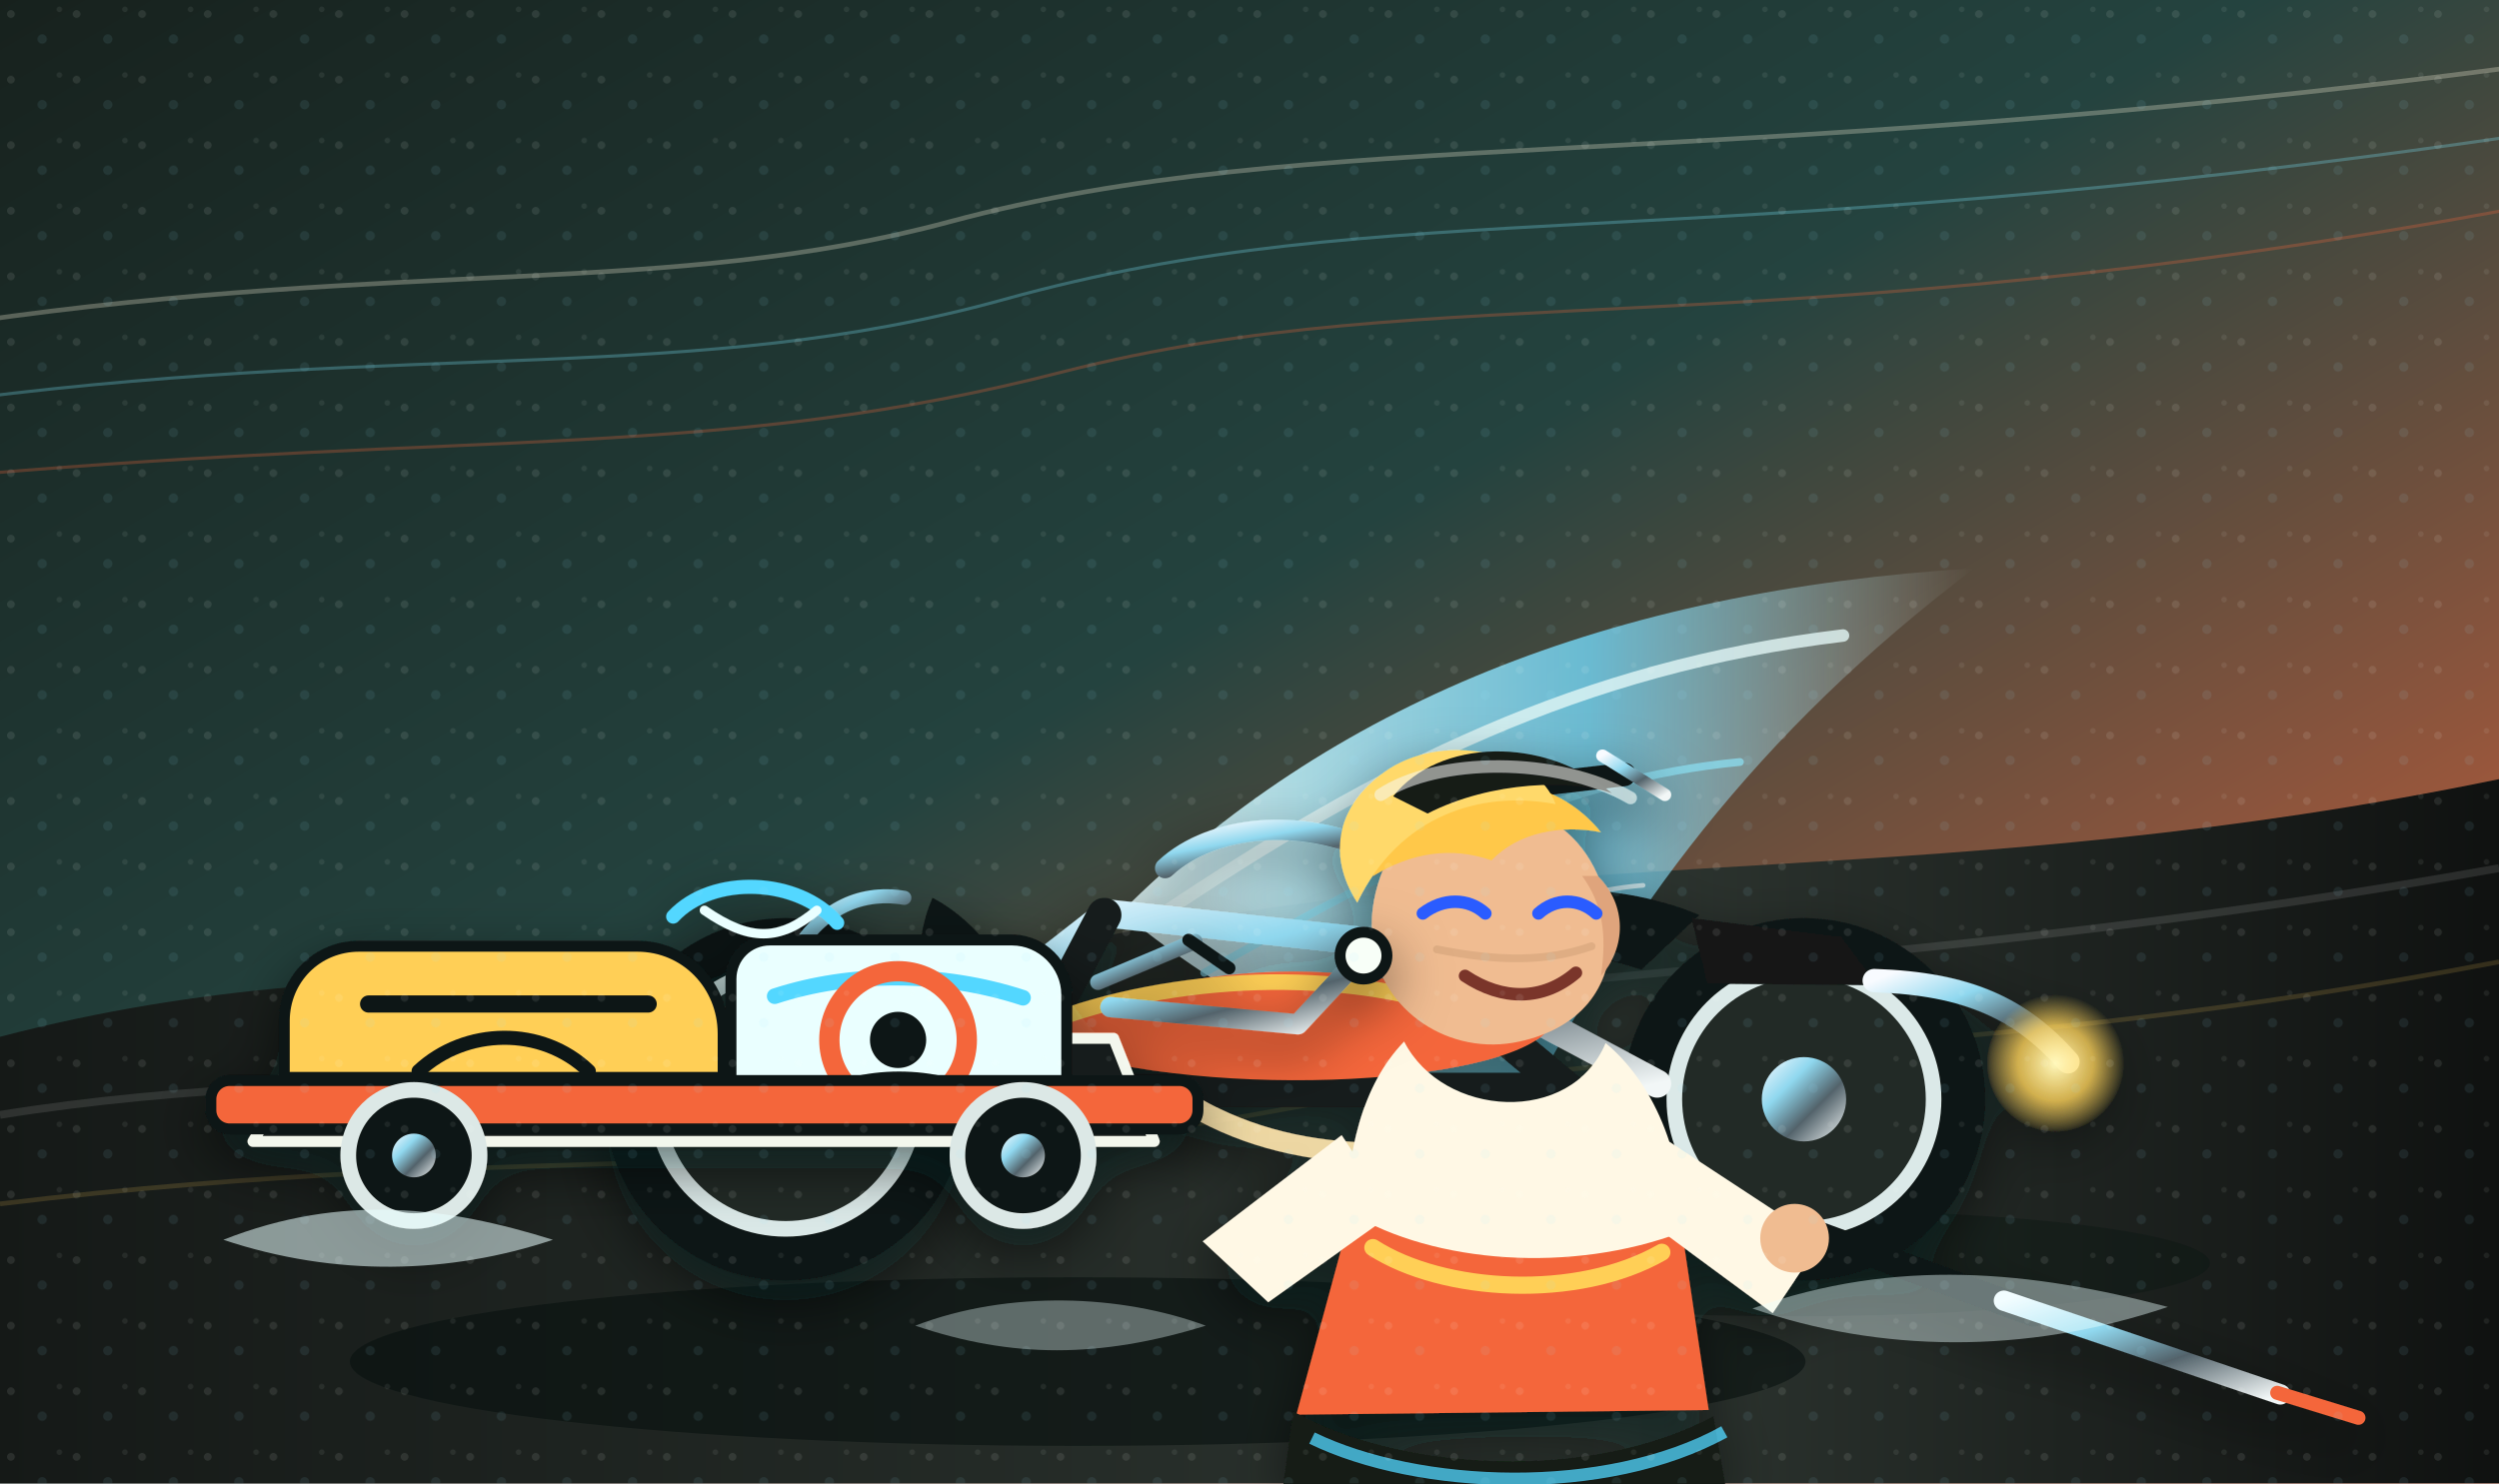
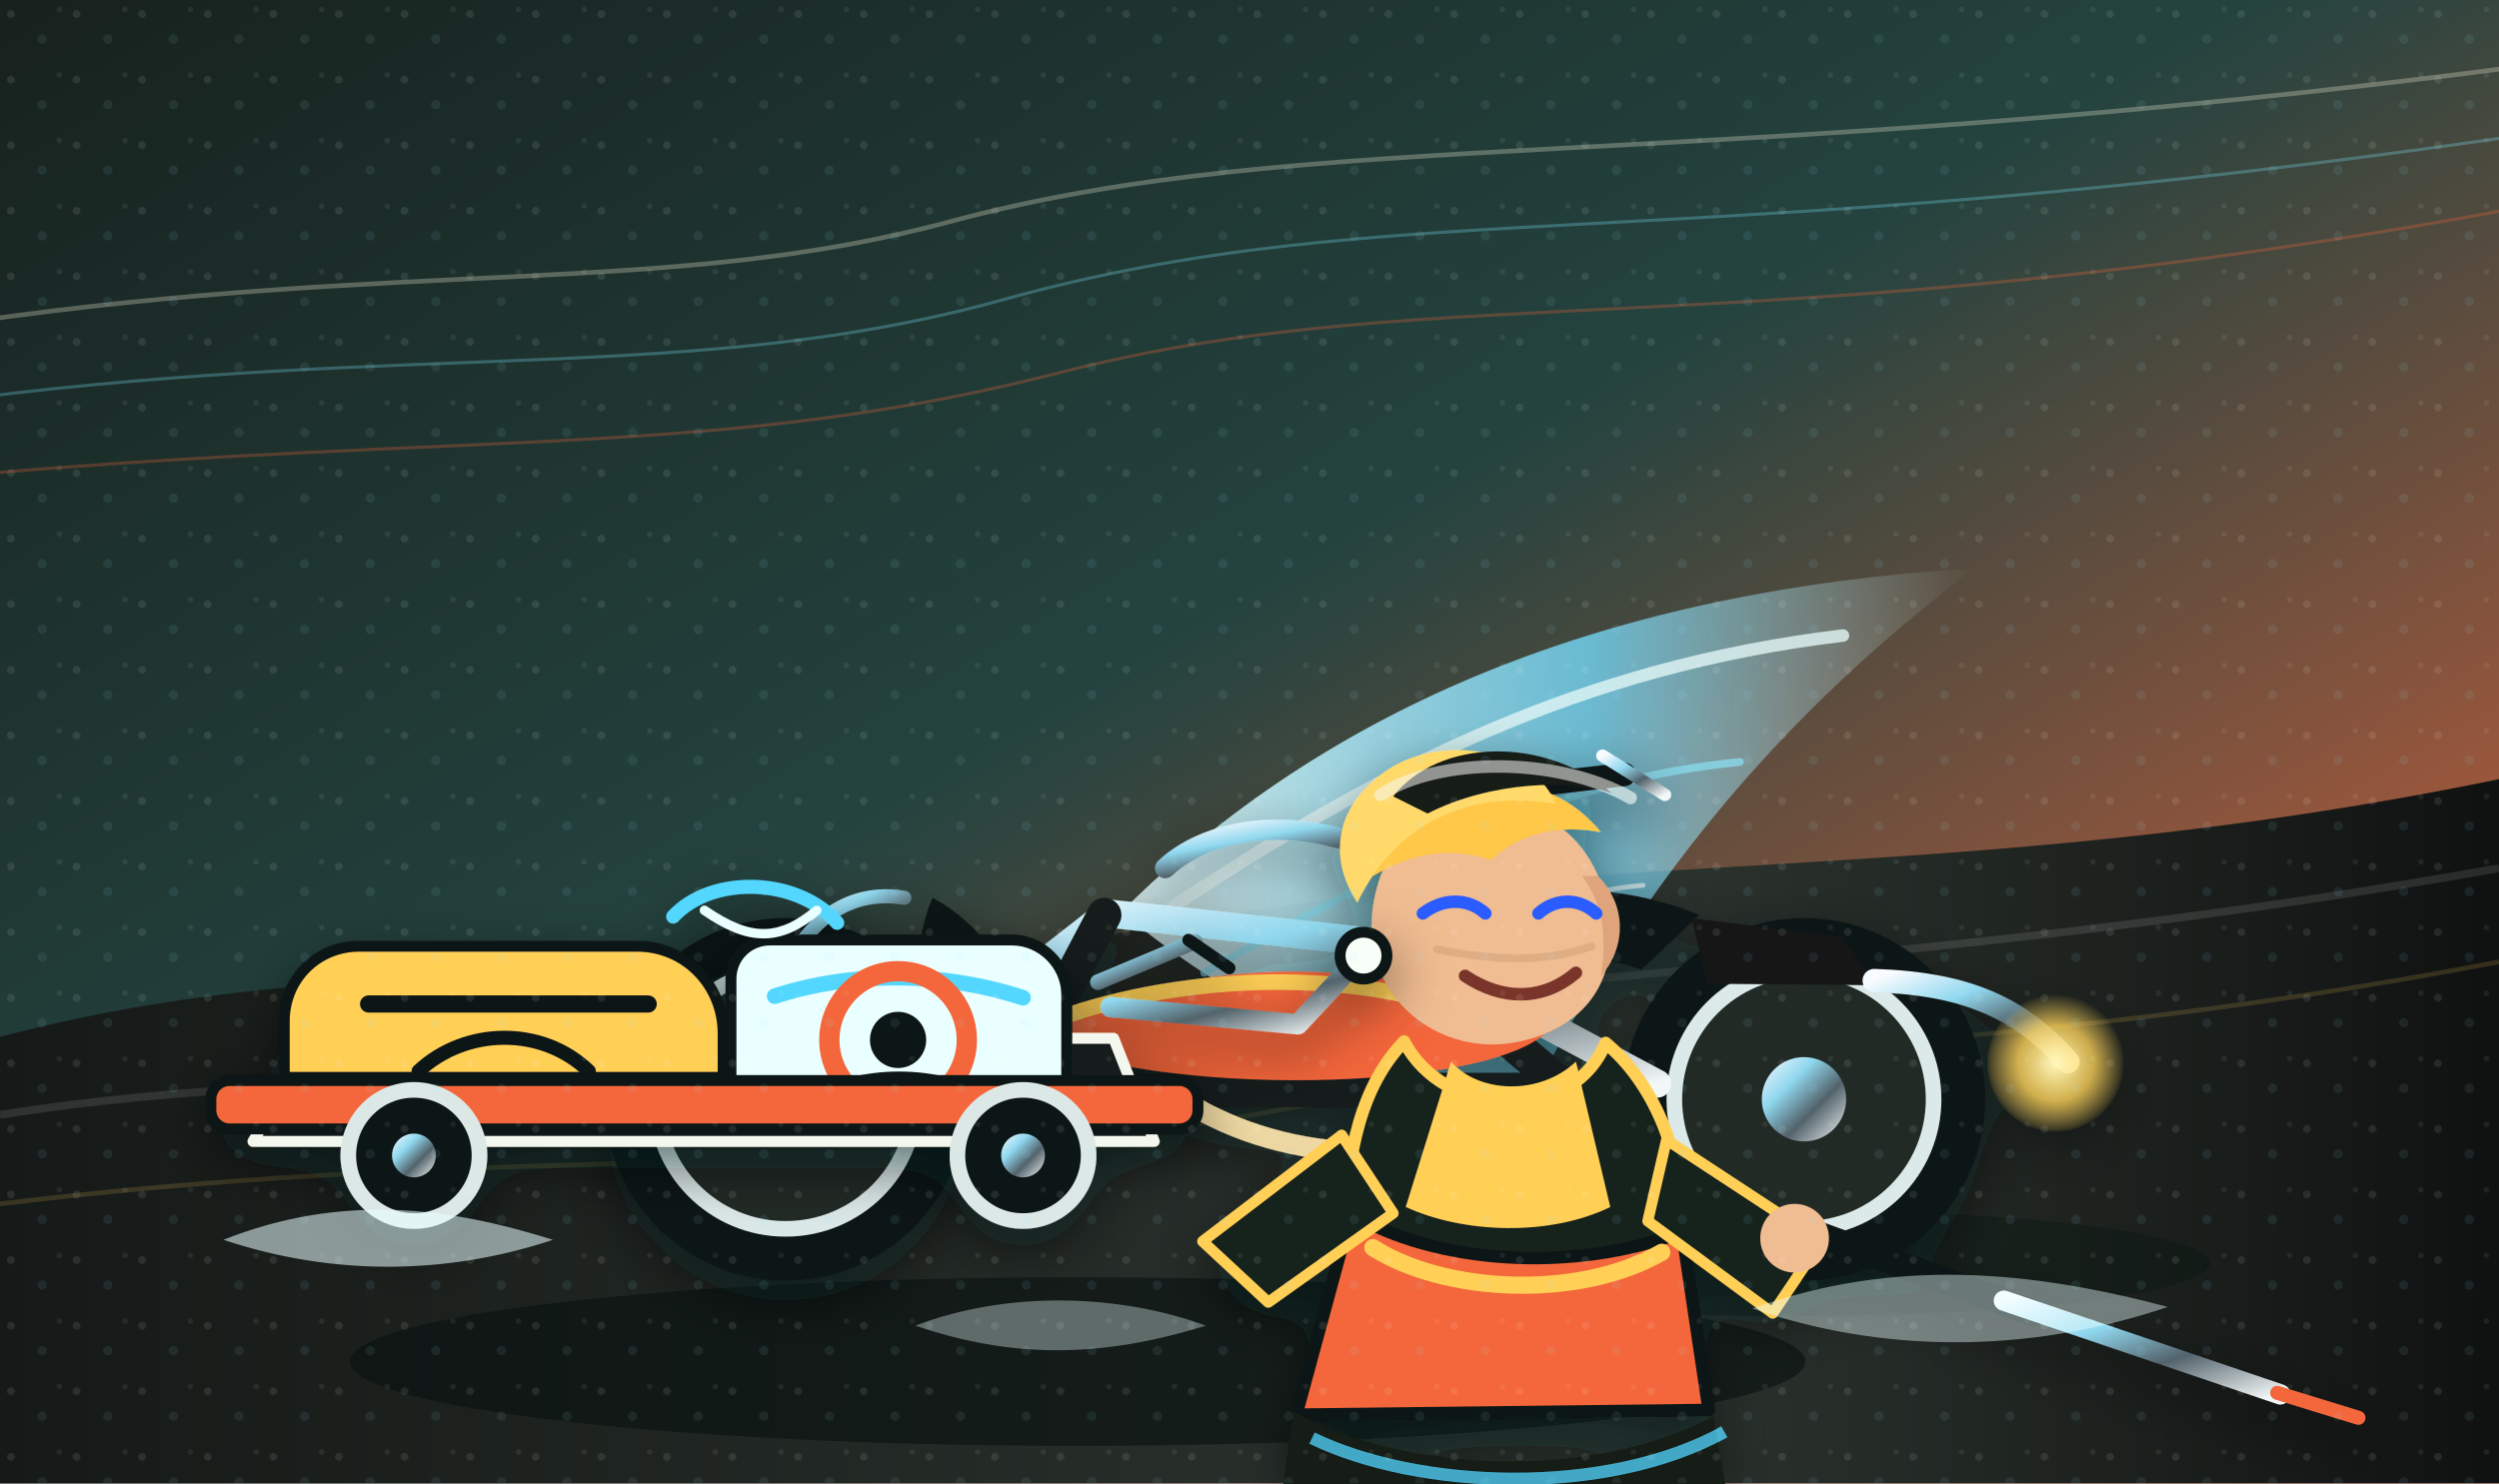
<svg xmlns="http://www.w3.org/2000/svg" viewBox="0 0 1600 950" role="img" aria-labelledby="title desc">
  <defs>
    <linearGradient id="sky" x1="0" y1="0" x2="1" y2="1">
      <stop offset="0" stop-color="#17211d" />
      <stop offset="0.45" stop-color="#24433f" />
      <stop offset="1" stop-color="#f4663a" />
    </linearGradient>
    <linearGradient id="asphalt" x1="0" y1="0" x2="1" y2="0">
      <stop offset="0" stop-color="#151917" />
      <stop offset="0.65" stop-color="#2d3530" />
      <stop offset="1" stop-color="#0f1110" />
    </linearGradient>
    <linearGradient id="chrome" x1="0" y1="0" x2="1" y2="1">
      <stop offset="0" stop-color="#f8fbff" />
      <stop offset="0.32" stop-color="#90d8ef" />
      <stop offset="0.62" stop-color="#53636b" />
      <stop offset="1" stop-color="#f2f7f7" />
    </linearGradient>
    <linearGradient id="spray" x1="0" y1="0" x2="1" y2="0">
      <stop offset="0" stop-color="#e9ffff" stop-opacity="0.95" />
      <stop offset="0.55" stop-color="#74ddff" stop-opacity="0.8" />
      <stop offset="1" stop-color="#e9ffff" stop-opacity="0" />
    </linearGradient>
    <radialGradient id="headlight" cx="50%" cy="50%" r="50%">
      <stop offset="0" stop-color="#fff8bd" />
      <stop offset="0.55" stop-color="#ffd45b" stop-opacity="0.75" />
      <stop offset="1" stop-color="#ffd45b" stop-opacity="0" />
    </radialGradient>
    <pattern id="foamDots" width="42" height="42" patternUnits="userSpaceOnUse">
      <circle cx="7" cy="9" r="2.5" fill="#f7fff7" opacity="0.42" />
      <circle cx="27" cy="25" r="3" fill="#9be7ff" opacity="0.38" />
      <circle cx="38" cy="6" r="1.8" fill="#f7fff7" opacity="0.32" />
    </pattern>
    <filter id="softShadow" x="-30%" y="-30%" width="160%" height="160%">
      <feDropShadow dx="0" dy="14" stdDeviation="18" flood-color="#06100d" flood-opacity="0.55" />
    </filter>
  </defs>
  <rect width="1600" height="950" fill="url(#sky)" />
  <path d="M0 664 C260 596 454 650 710 599 C1010 539 1250 571 1600 499 L1600 950 L0 950 Z" fill="url(#asphalt)" />
  <path d="M0 714 C236 676 480 707 722 664 C982 619 1237 621 1600 556" fill="none" stroke="#ffffff" stroke-width="5" opacity="0.11" />
  <path d="M0 771 C337 730 561 760 824 710 C1064 665 1260 681 1600 616" fill="none" stroke="#ffcf57" stroke-width="3" opacity="0.16" />
  <g opacity="0.28">
    <path d="M-18 206 C260 166 430 190 608 142 C838 80 1084 112 1618 42" fill="none" stroke="#fef7dd" stroke-width="3" />
    <path d="M-18 255 C268 219 447 246 642 192 C890 123 1076 166 1618 86" fill="none" stroke="#7ee8ff" stroke-width="2" />
    <path d="M-18 304 C306 276 464 294 681 238 C920 177 1128 224 1618 132" fill="none" stroke="#f4663a" stroke-width="2" />
  </g>
  <g transform="translate(932 476)" opacity="0.95">
    <path d="M-214 108 C-82 -24 98 -98 332 -112 C192 -6 108 108 38 246 C-40 215 -138 172 -214 108 Z" fill="url(#spray)" />
    <path d="M-192 112 C-48 15 81 -49 248 -69" fill="none" stroke="#eaffff" stroke-width="8" stroke-linecap="round" opacity="0.8" />
    <path d="M-161 147 C-24 70 68 23 182 12" fill="none" stroke="#8feaff" stroke-width="5" stroke-linecap="round" opacity="0.7" />
    <path d="M-128 184 C-12 132 55 96 120 91" fill="none" stroke="#faffff" stroke-width="3" stroke-linecap="round" opacity="0.65" />
  </g>
  <g transform="translate(180 604)">
    <ellipse cx="510" cy="268" rx="466" ry="54" fill="#07100e" opacity="0.58" />
    <ellipse cx="969" cy="205" rx="266" ry="34" fill="#091411" opacity="0.38" />
  </g>
  <g transform="translate(358 446)" filter="url(#softShadow)">
    <g>
      <circle cx="145" cy="258" r="116" fill="#101614" />
      <circle cx="145" cy="258" r="83" fill="#232b27" stroke="#dbe9e8" stroke-width="10" />
      <circle cx="145" cy="258" r="27" fill="url(#chrome)" />
      <circle cx="797" cy="258" r="116" fill="#101614" />
      <circle cx="797" cy="258" r="83" fill="#232b27" stroke="#dbe9e8" stroke-width="10" />
      <circle cx="797" cy="258" r="27" fill="url(#chrome)" />
      <path d="M214 246 L351 139 L536 159 L703 248" fill="none" stroke="url(#chrome)" stroke-width="18" stroke-linecap="round" stroke-linejoin="round" />
      <path d="M349 140 L290 252 H646 L534 159" fill="none" stroke="#161f1c" stroke-width="22" stroke-linecap="round" stroke-linejoin="round" />
      <path d="M296 217 C390 169 526 157 631 216 C592 252 385 259 296 217 Z" fill="#f4663a" />
      <path d="M326 204 C413 175 520 176 592 207" fill="none" stroke="#ffcf57" stroke-width="10" stroke-linecap="round" />
      <path d="M540 144 C598 119 673 116 730 140 L693 175 C638 157 581 159 540 181 Z" fill="#111714" />
      <path d="M725 142 L821 154 L844 185 L735 184 Z" fill="#121917" />
      <path d="M842 182 C902 184 936 200 966 234" fill="none" stroke="url(#chrome)" stroke-width="15" stroke-linecap="round" />
      <circle cx="958" cy="235" r="44" fill="url(#headlight)" />
      <path d="M388 110 C418 82 476 77 523 100" fill="none" stroke="url(#chrome)" stroke-width="13" stroke-linecap="round" />
      <path d="M506 100 C538 96 581 84 618 60" fill="none" stroke="url(#chrome)" stroke-width="12" stroke-linecap="round" />
      <path d="M613 58 L682 50" fill="none" stroke="#111714" stroke-width="15" stroke-linecap="round" />
      <path d="M668 38 L708 63" fill="none" stroke="url(#chrome)" stroke-width="8" stroke-linecap="round" />
      <path d="M257 221 C230 191 225 162 239 129 C268 144 292 176 302 218 Z" fill="#111714" />
      <path d="M221 129 C191 124 166 138 150 166" fill="none" stroke="url(#chrome)" stroke-width="9" stroke-linecap="round" />
      <path d="M407 263 C474 302 569 302 652 263" fill="none" stroke="#ffe5ae" stroke-width="13" stroke-linecap="round" opacity="0.9" />
    </g>
    <g transform="translate(420 -45)">
      <path d="M106 160 C122 116 179 103 217 126 C239 140 251 165 253 194 C255 233 232 258 195 266 C150 276 106 246 101 203 C99 188 101 174 106 160 Z" fill="#f0bc91" />
      <path d="M101 160 C121 91 206 81 247 132 C222 127 194 132 177 150 C151 141 126 145 101 160 Z" fill="#ffc848" />
      <path d="M91 177 C118 121 170 105 218 114 C206 81 149 68 112 91 C78 113 71 146 91 177 Z" fill="#ffd96a" />
      <path d="M245 160 C264 179 263 206 247 224 C251 197 248 178 235 160 Z" fill="#dfa47b" />
      <path d="M133 184 C146 174 162 174 173 184" fill="none" stroke="#2c5cff" stroke-width="8" stroke-linecap="round" />
      <path d="M207 184 C218 174 233 174 244 184" fill="none" stroke="#2c5cff" stroke-width="8" stroke-linecap="round" />
      <path d="M160 224 C184 240 210 240 231 222" fill="none" stroke="#7a342b" stroke-width="8" stroke-linecap="round" />
      <path d="M142 207 C183 215 212 215 241 205" fill="none" stroke="#d7a77e" stroke-width="5" stroke-linecap="round" opacity="0.7" />
      <path d="M114 109 C143 72 211 70 254 107 C229 98 177 99 136 120 Z" fill="#161a19" />
      <path d="M106 108 C142 84 219 83 266 110" fill="none" stroke="#f5f8f3" stroke-width="8" stroke-linecap="round" opacity="0.55" />
-       <path d="M121 266 C146 315 228 320 250 267 C279 291 301 336 300 395 C233 425 141 419 83 390 C84 336 94 294 121 266 Z" fill="#fff8e5" />
-       <path d="M87 376 C140 408 228 415 299 388 L316 502 L52 505 Z" fill="#f4663a" />
+       <path d="M121 266 C146 315 228 320 250 267 C279 291 301 336 300 395 C233 425 141 419 83 390 C84 336 94 294 121 266 Z" fill="#17211d" stroke="#ffcf57" stroke-width="8" stroke-linejoin="round" />
+       <path d="M151 279 C169 299 207 301 231 279 L253 372 C214 391 159 389 122 372 Z" fill="#ffcf57" />
+       <path d="M87 376 C140 408 228 415 299 388 L316 502 L52 505 Z" fill="#f4663a" stroke="#101614" stroke-width="8" stroke-linejoin="round" />
      <path d="M101 398 C146 427 232 432 286 401" fill="none" stroke="#ffcf57" stroke-width="11" stroke-linecap="round" />
-       <path d="M81 326 L-8 394 L34 433 L114 376 Z" fill="#fff8e5" />
-       <path d="M289 329 L388 394 L357 440 L277 381 Z" fill="#fff8e5" />
+       <path d="M81 326 L-8 394 L34 433 L114 376 Z" fill="#17211d" stroke="#ffcf57" stroke-width="7" stroke-linejoin="round" />
+       <path d="M289 329 L388 394 L357 440 L277 381 Z" fill="#17211d" stroke="#ffcf57" stroke-width="7" stroke-linejoin="round" />
      <path d="M376 386 L524 440" fill="none" stroke="#101614" stroke-width="17" stroke-linecap="round" />
      <path d="M505 432 L682 492" fill="none" stroke="url(#chrome)" stroke-width="13" stroke-linecap="round" />
      <path d="M680 491 L732 507" fill="none" stroke="#f4663a" stroke-width="9" stroke-linecap="round" />
      <circle cx="371" cy="392" r="22" fill="#f0bc91" />
      <path d="M50 503 C120 542 241 548 319 506 L339 621 L34 621 Z" fill="#151b18" />
      <path d="M62 520 C130 553 250 558 326 516" fill="none" stroke="#53d7ff" stroke-width="8" opacity="0.75" />
      <path d="M108 617 L83 703" fill="none" stroke="#151b18" stroke-width="34" stroke-linecap="round" />
      <path d="M264 617 L311 702" fill="none" stroke="#151b18" stroke-width="34" stroke-linecap="round" />
      <path d="M71 705 L174 700" fill="none" stroke="#101614" stroke-width="36" stroke-linecap="round" />
      <path d="M303 704 L411 704" fill="none" stroke="#101614" stroke-width="36" stroke-linecap="round" />
    </g>
  </g>
  <g transform="translate(45 560)" filter="url(#softShadow)">
    <path d="M666 85 L786 96 L825 54" fill="none" stroke="url(#chrome)" stroke-width="13" stroke-linecap="round" stroke-linejoin="round" />
    <circle cx="828" cy="52" r="15" fill="#f8fff8" stroke="#101614" stroke-width="7" />
    <path d="M157 105 H668 L694 171 H117 Z" fill="#171f1b" stroke="#f3f7ed" stroke-width="7" stroke-linejoin="round" />
    <path d="M185 46 H363 C394 46 418 71 418 102 V130 H137 V94 C137 67 158 46 185 46 Z" fill="#ffcf57" stroke="#101614" stroke-width="7" />
    <path d="M191 83 H370" stroke="#101614" stroke-width="11" stroke-linecap="round" />
    <path d="M223 126 C253 98 302 97 332 126" fill="none" stroke="#101614" stroke-width="9" stroke-linecap="round" />
    <path d="M448 42 H603 C622 42 638 58 638 77 V138 H423 V67 C423 53 434 42 448 42 Z" fill="#eaffff" stroke="#101614" stroke-width="7" />
    <path d="M451 78 C500 62 558 62 610 79" fill="none" stroke="#53d7ff" stroke-width="10" stroke-linecap="round" />
    <circle cx="530" cy="106" r="44" fill="none" stroke="#f4663a" stroke-width="13" />
    <circle cx="530" cy="106" r="18" fill="#101614" />
    <path d="M477 145 C503 126 558 126 585 145" fill="none" stroke="#101614" stroke-width="9" stroke-linecap="round" />
    <rect x="90" y="132" width="632" height="31" rx="12" fill="#f4663a" stroke="#101614" stroke-width="7" />
    <circle cx="220" cy="180" r="42" fill="#101614" stroke="#dce8e6" stroke-width="10" />
    <circle cx="220" cy="180" r="14" fill="url(#chrome)" />
    <circle cx="610" cy="180" r="42" fill="#101614" stroke="#dce8e6" stroke-width="10" />
    <circle cx="610" cy="180" r="14" fill="url(#chrome)" />
    <path d="M386 27 C411 0 466 2 491 31" fill="none" stroke="#53d7ff" stroke-width="9" stroke-linecap="round" />
    <path d="M406 23 C435 43 454 43 478 23" fill="none" stroke="#eaffff" stroke-width="6" stroke-linecap="round" />
    <path d="M658 69 L720 43" stroke="url(#chrome)" stroke-width="10" stroke-linecap="round" />
    <path d="M716 42 L742 60" stroke="#101614" stroke-width="8" stroke-linecap="round" />
  </g>
  <rect x="0" y="0" width="1600" height="950" fill="url(#foamDots)" opacity="0.22" />
  <path d="M143 794 C219 764 287 773 354 794 C288 816 215 818 143 794 Z" fill="#eaffff" opacity="0.55" />
  <path d="M1122 838 C1214 805 1301 814 1388 837 C1296 868 1203 866 1122 838 Z" fill="#eaffff" opacity="0.42" />
  <path d="M586 849 C646 826 718 829 772 849 C704 870 648 870 586 849 Z" fill="#eaffff" opacity="0.35" />
</svg>
